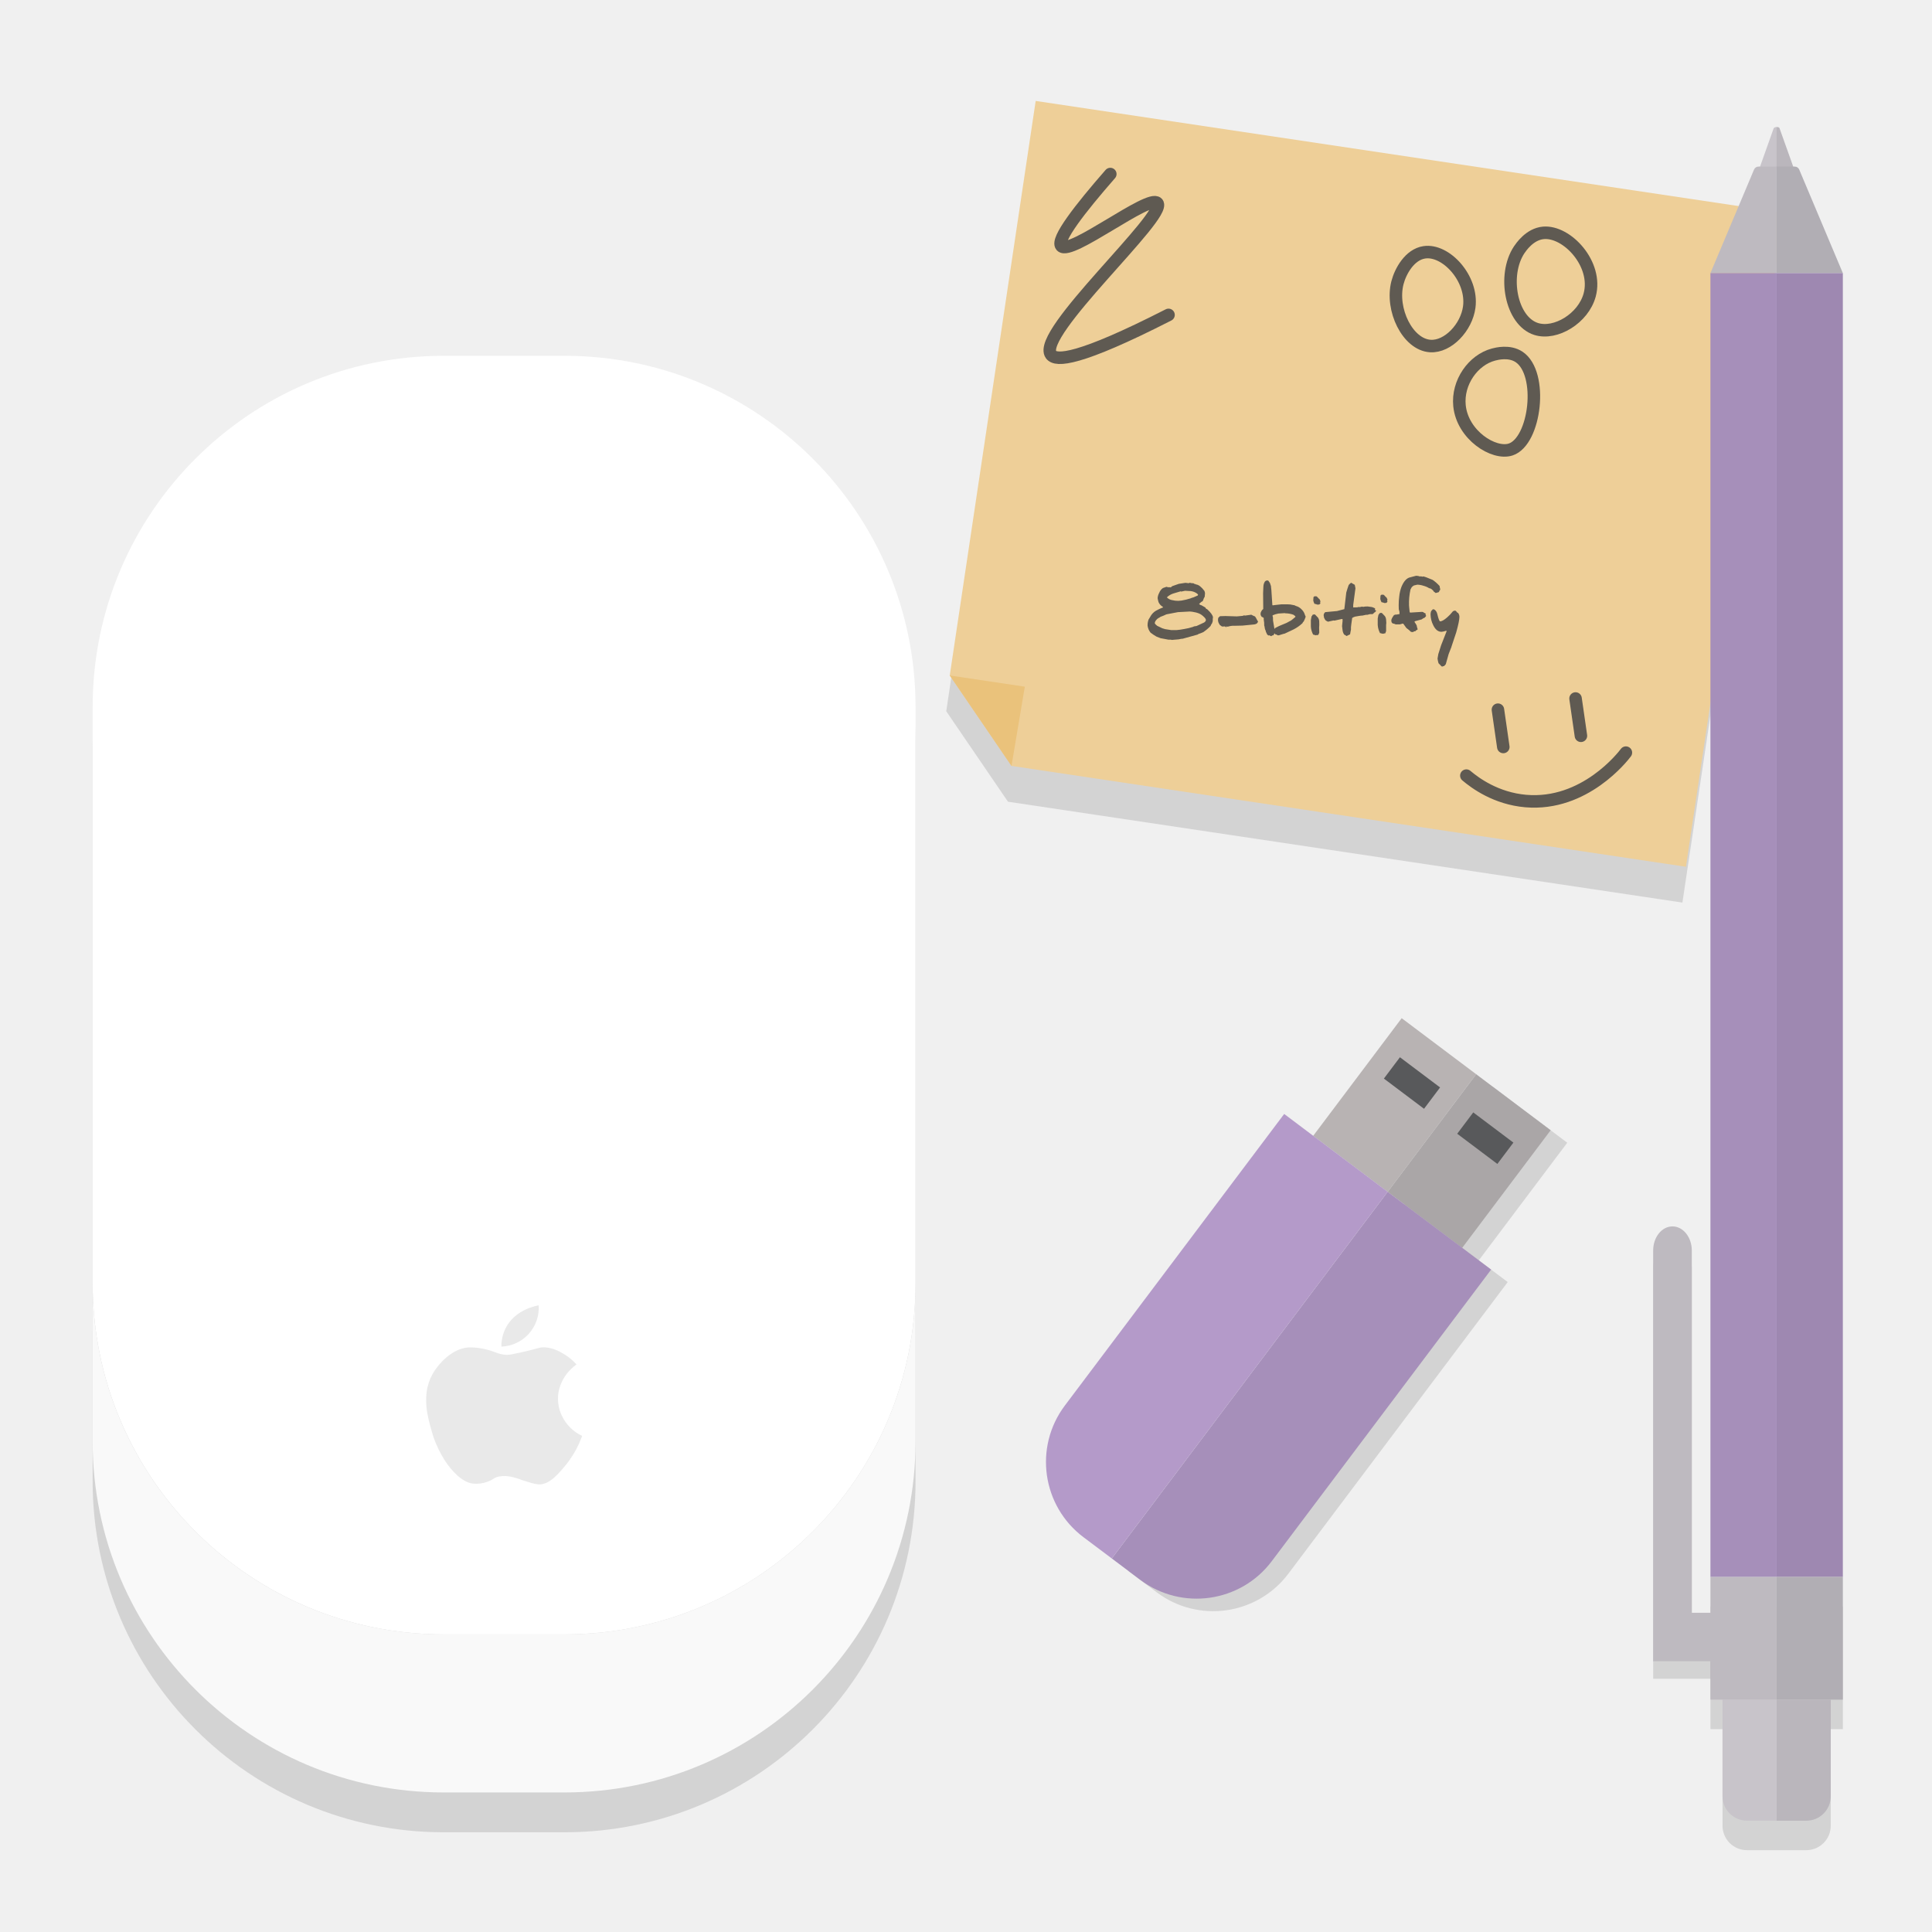
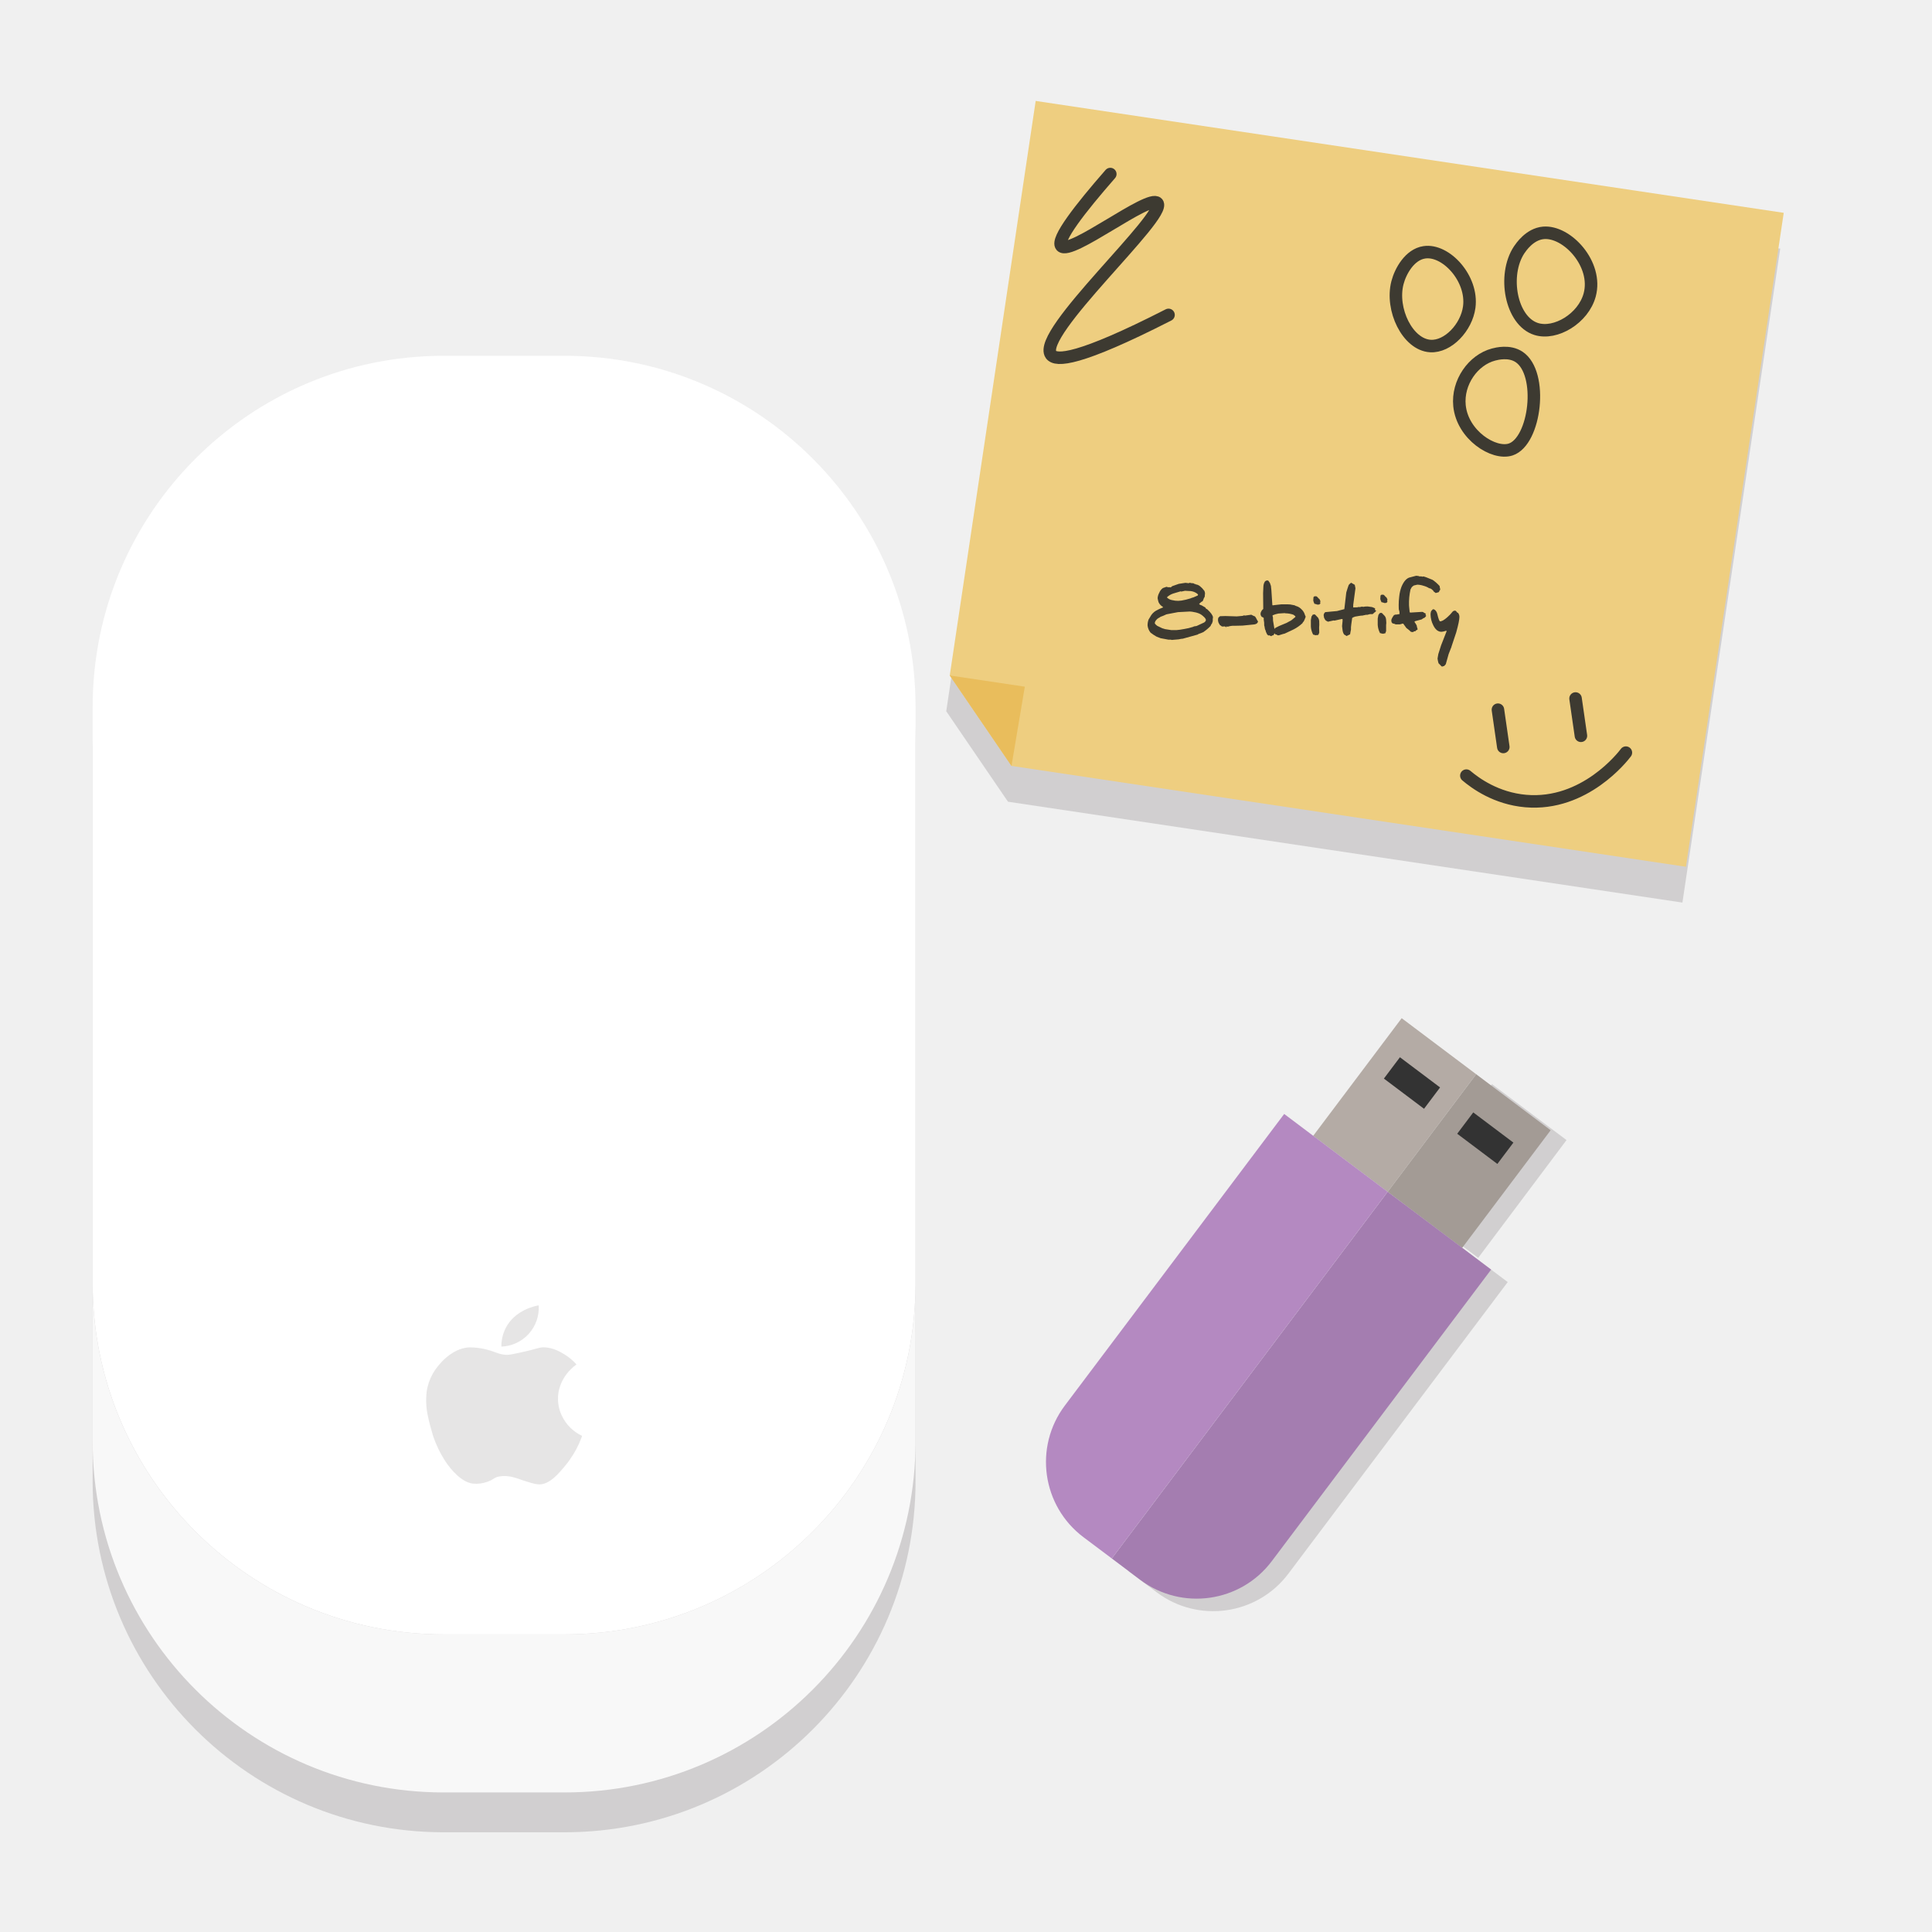
<svg xmlns="http://www.w3.org/2000/svg" viewBox="0 0 1200 1200">
  <defs>
-     <style>.a688b405-cab0-4fb5-a790-226b5096e40c,.abd6df87-e63f-4fe2-a602-200622198b58,.e1a8b1fe-ba8d-4560-b485-a58c0db446c1{fill:#302d2e;}.a688b405-cab0-4fb5-a790-226b5096e40c,.f3bbb630-b4e0-4b79-8a18-6c00d27d5efc{opacity:0.15;}.eb57f63c-92c2-4b8d-a81a-eb21b59398c6{fill:#eecf98;}.b9dbf026-abdb-4f4c-adf7-e21505cdf032{fill:#eac27b;}.f037b650-b31e-4c0e-8141-694a0c97b4e9{fill:none;stroke:#5f5a52;stroke-linecap:round;stroke-miterlimit:10;stroke-width:7.77px;}.ae142d8a-81dc-41d7-a7bd-f583e295832e{fill:#5f5a52;}.abd6df87-e63f-4fe2-a602-200622198b58,.bdc269b5-2863-40a3-8a52-061689bc4650{opacity:0.04;}.fc490551-5536-49b1-82ac-4e734e0c54c7{fill:#fff;}.b20b8e55-9b99-4d23-9f5d-9e339b825982,.bdc269b5-2863-40a3-8a52-061689bc4650{fill:#606161;}.ed9d0653-51d1-44b9-a1fb-c817148b317d{opacity:0.14;}.e45c3737-b068-44bb-88f9-383a5593fb0a{fill:#b8b3b3;}.ea533f76-8999-45be-89cf-150b26e52a99{fill:#aaa6a7;}.e3ae41c6-bdf0-4b5d-aa11-3b4f9885d27b{fill:#a68fba;}.e3cf286a-59a2-4258-9700-3b7331f1cef1{fill:#b49ac9;}.abd420bc-a1fb-4a18-9a46-34ab07823282{fill:#58595b;}.b12b7534-e86d-4aa3-bd35-3d1400d3daa8{fill:#c8c4ca;}.b2d01c8c-1367-40c7-ac6e-bf8f0575b94f{fill:#bab6bc;}.e786ae40-1449-4175-9b07-71b965f58c20{fill:#bebac0;}.be4d2dcd-95a7-41ba-9e23-6b508996345c{fill:#b1aeb4;}.a301163b-c933-41b2-9f75-1cf0e5dcc4d1{fill:#9e88b1;}</style>
+     <style>.cls-1,.cls-7,.cls-8{fill:#1f1719;}.cls-1,.cls-6{opacity:0.15;}.cls-2{fill:#eece80;}.cls-3{fill:#e9bd5c;}.cls-4{fill:none;stroke:#3d3a31;stroke-linecap:round;stroke-miterlimit:10;stroke-width:7.77px;}.cls-5{fill:#3d3a31;}.cls-10,.cls-8{opacity:0.04;}.cls-9{fill:#fff;}.cls-10,.cls-12{fill:#4c4444;}.cls-11{opacity:0.14;}.cls-13{fill:#b4aba5;}.cls-14{fill:#a39b95;}.cls-15{fill:#a47db0;}.cls-16{fill:#b489c1;}.cls-17{fill:#333;}</style>
  </defs>
-   <g id="a0231df7-3da4-4527-bdd5-74e6c3644a9e" data-name="8-bitify-icon">
-     <g id="a6a9095b-7c11-4745-acbe-28c1df96f8f0" data-name="post-it">
-       <polygon class="a688b405-cab0-4fb5-a790-226b5096e40c" points="1044.98 560.61 626.08 497.96 587.73 441.77 641.1 84.93 1105.73 154.42 1044.98 560.61" />
-       <polygon class="eb57f63c-92c2-4b8d-a81a-eb21b59398c6" points="1047.16 538.37 628.26 475.72 589.91 419.54 643.28 62.69 1107.91 132.19 1047.16 538.37" />
-       <polygon class="b9dbf026-abdb-4f4c-adf7-e21505cdf032" points="636.53 426.51 589.91 419.54 628.26 475.72 636.53 426.51" />
-       <path class="f037b650-b31e-4c0e-8141-694a0c97b4e9" d="M689.63,108.1c-18.87,21.59-33.81,40.88-30.4,44.7,5.49,6.16,54.63-32.35,59.62-26.65,6.62,7.58-75.56,81-66.06,94.09,3.11,4.28,17.24,3.81,73-24.65" />
-       <line class="f037b650-b31e-4c0e-8141-694a0c97b4e9" x1="933.73" y1="463.96" x2="930.39" y2="440.8" />
-       <line class="f037b650-b31e-4c0e-8141-694a0c97b4e9" x1="981.94" y1="457.01" x2="978.6" y2="433.85" />
-       <path class="f037b650-b31e-4c0e-8141-694a0c97b4e9" d="M910.78,481.75c5.52,4.67,18.43,14.19,36.9,15.79,36.61,3.16,60.46-27.75,62.19-30.07" />
-       <path class="ae142d8a-81dc-41d7-a7bd-f583e295832e" d="M753.41,383.41l-.15,1.1,0,1.3s-.06.2-.19.56-.19.57-.2.63a2,2,0,0,1-.58.88,9.42,9.42,0,0,1-.38.93,26.92,26.92,0,0,1-4.58,3.84,29.46,29.46,0,0,1-3,1.17,1.87,1.87,0,0,0-.45.33l-9.31,2.58a1.07,1.07,0,0,0-.29,0,5.09,5.09,0,0,0-.9.12c-.75.17-1.18.25-1.3.26l-4.39.37a.45.45,0,0,1-.2-.09.54.54,0,0,0-.17-.09l-1.63,0-4.85-.91c-.61-.21-1.46-.55-2.55-1a18.79,18.79,0,0,1-1.79-1.09c-.22-.14-.85-.6-1.89-1.37a8.55,8.55,0,0,1-1.83-4.38,10.6,10.6,0,0,1,.58-3.66c.22-.4.57-1,1.05-1.75a9.43,9.43,0,0,1,3.68-3.88,35.24,35.24,0,0,1,4.31-2l-.13-.32a6.49,6.49,0,0,1-2.69-2.94c-.1-.31-.21-.76-.35-1.36s-.2-1-.21-1.08a7.79,7.79,0,0,1,1-3.36,6.47,6.47,0,0,1,2.28-2.95c1.45-.49,2.17-.75,2.17-.76a1.57,1.57,0,0,1,.85.25l.8,0,.69,0,.35.12c.23-.18.54-.44.92-.78l4.09-1.44,4.14-.64,2,.24a6.3,6.3,0,0,0,.7-.3,3.82,3.82,0,0,0,1.6.29q1.1,0,1.41.6c.11,0,.16-.06.15-.18a3.79,3.79,0,0,1,.72.37q2.32.19,5.19,4a5,5,0,0,1,.38,1.5l-.09.9a10.32,10.32,0,0,0-.11,1.27,7.64,7.64,0,0,1-.48.76,13.78,13.78,0,0,1-.81,2,2.61,2.61,0,0,0-1.21.76c-.19.17-.51.48-1,.92a3.34,3.34,0,0,0,.74.58,1.62,1.62,0,0,0,.71.21c1,.53,1.81,1,2.47,1.42a6.31,6.31,0,0,1,.34.66c.16.1.43.25.82.44Q753.19,381.53,753.41,383.41ZM749,385.09c0-.64-.63-1.47-1.84-2.49a8.47,8.47,0,0,0-3.34-1.89,11.33,11.33,0,0,0-2-.49,15.42,15.42,0,0,0-2.76-.4h0l-7.41.39L725,381.48c-.1,0-.3.06-.59.13a30.72,30.72,0,0,1-3.6,1.5,3.78,3.78,0,0,0-.68.49,5,5,0,0,0-1.94,1.47,3.46,3.46,0,0,0-.95,2,2.9,2.9,0,0,0,.65.9,7.9,7.9,0,0,1,.88.75c.71.32,1.76.83,3.14,1.51a10.65,10.65,0,0,1,1.66.52l3.85.6h3.45a34.6,34.6,0,0,0,4.14-.58l3.26-.63a24.23,24.23,0,0,1,2.4-.67,2.27,2.27,0,0,0,.91-.4c.41-.08,1-.16,1.63-.25l4.7-2.18C748.63,386.14,749,385.63,749,385.09Zm-4.84-15.81a5.27,5.27,0,0,0-1.44-1.12,8.25,8.25,0,0,0-4.36-1.08l-2.28-.14-2.46.52-.18-.21c-.84.24-2.34.68-4.51,1.33a10.16,10.16,0,0,0-4.18,2.46,6,6,0,0,0,3.36,1.72,14.76,14.76,0,0,0,3.67.43l1-.08,1-.08a38.86,38.86,0,0,0,5.65-1.36,7.12,7.12,0,0,1,1.75-.6l2.77-1.2.05-.19A.87.87,0,0,0,744.14,369.28Z" />
-       <path class="ae142d8a-81dc-41d7-a7bd-f583e295832e" d="M781.34,386.33a8.44,8.44,0,0,0-.65.9,4.26,4.26,0,0,1-2.09.66l-6.87.68-5.09.12a10.88,10.88,0,0,0-4.11.58,1,1,0,0,1-.29-.1,1,1,0,0,0-.27-.1h-.15a.15.15,0,0,0-.07.14.29.29,0,0,0,.13.15,1.09,1.09,0,0,1-.55.15l-.33-.42-2,.05-1.45-1.06a2.25,2.25,0,0,0-.56-1,5.51,5.51,0,0,1-.48-1.87,4.66,4.66,0,0,1,.25-1.56,13.19,13.19,0,0,0,1-.92l3.33-.1,7.12.22,3.59-.32a6.74,6.74,0,0,0,1-.35l.41.18,4-.55a14.88,14.88,0,0,0,2.32,1.09,10.45,10.45,0,0,1,1.2,2.08c.15.24.35.56.62,1Zm-17.26,2.82a.24.24,0,0,1-.21.14s0,0,0,0Z" />
-       <path class="ae142d8a-81dc-41d7-a7bd-f583e295832e" d="M811,383a17.3,17.3,0,0,1-1.25,3,1.83,1.83,0,0,0-.76,1.07,24,24,0,0,1-5.51,3.87c-.37.2-2.22,1.07-5.53,2.6a16.09,16.09,0,0,0-2.13.59c-1,.32-1.46.47-1.48.47a2.32,2.32,0,0,1-.4,0l-.43,0a1.6,1.6,0,0,0-1.14-.57h-.25a3,3,0,0,0-.5-.7c-.17.34-.38.74-.62,1.2a1.5,1.5,0,0,1-.67.15h-.19l-.39.41h-.31a7.15,7.15,0,0,1-1.1-.49,5.53,5.53,0,0,1-.59.12c-.68-.54-1-1-1-1.37a3.42,3.42,0,0,1-.64-1.69,3.38,3.38,0,0,1-.45-1.12c0-.2-.09-.58-.2-1.13a2.45,2.45,0,0,0-.23-.87v.09l-.05-2a10.2,10.2,0,0,1-.21-1.33.63.63,0,0,1,0-.16,2.19,2.19,0,0,1-.07-.53,2.42,2.42,0,0,1,.08-.71,2.84,2.84,0,0,0-1.29-.78,2.9,2.9,0,0,1-.75-1.88,3.3,3.3,0,0,1,.54-1.66,3.5,3.5,0,0,1,1.15-1.33l-.1-9.79c0-.65.08-2,.18-4.08a6.39,6.39,0,0,1,.86-3.07l.45-.45a3.63,3.63,0,0,1,1-.37,2.62,2.62,0,0,1,.42.09l.35.09a12.5,12.5,0,0,0,1,1.47c.19.48.41,1.11.64,1.88a1.34,1.34,0,0,0,0,.21,5.73,5.73,0,0,0,.08.82c0,.37.1.85.16,1.44l.61,9.31a.36.36,0,0,0,.21.19,10.6,10.6,0,0,1,1.38-.19l4-.44h3.89c.14,0,.67,0,1.58.08,1.07.18,2,.35,2.75.52.17.08.43.21.79.41a7.09,7.09,0,0,1,3.35,1.93,7.67,7.67,0,0,1,2,2.81,12.34,12.34,0,0,0,.79,2S811,383.08,811,383Zm-6.4.15v-.3a5.14,5.14,0,0,0-1.33-1.06,15,15,0,0,0-4.83-.85,3.21,3.21,0,0,0-.52-.12h0l-3.89.26a17.26,17.26,0,0,0-3.59,1.09v.63a1.84,1.84,0,0,0,.11.28,2.44,2.44,0,0,1,.1.29l.05,2.09.87,5.11a.29.29,0,0,1,.21-.08,1.19,1.19,0,0,1,.2-.39,36.43,36.43,0,0,1,5-2.32,20.84,20.84,0,0,0,4.17-2Q801.81,385.65,804.6,383.19Z" />
-       <path class="ae142d8a-81dc-41d7-a7bd-f583e295832e" d="M819.43,388v-.06a.9.9,0,0,0,0,.29c0,.29,0,.62-.07,1s0,1,0,1.72l.05,2-.56,1.43-.43-.08-.39.3a3.31,3.31,0,0,1-.39-.19,1.66,1.66,0,0,0-.4.2,9.23,9.23,0,0,0-1.62-.44,12.69,12.69,0,0,1-1.3-3.86,6.33,6.33,0,0,1-.12-1.22c0-.17,0-.34,0-.54l0-3.43.42-2.29a2.13,2.13,0,0,0,.67-1l1-.25a1.28,1.28,0,0,1,.64.25c.39.44,1,1.06,1.77,1.87a4.19,4.19,0,0,1,.68,2Zm.77-14.47a2.08,2.08,0,0,1-.3.41,2.37,2.37,0,0,1,.22.89,2.6,2.6,0,0,1-1,.74c-.05-.07-.18-.09-.39-.09s-.35,0-.4.11a5.49,5.49,0,0,0-1.89-.55,8.27,8.27,0,0,1-.75-2v0l.14-2.15a2.6,2.6,0,0,0,.62-.53l1.2,0a4.58,4.58,0,0,1,1.34,1.35,1.16,1.16,0,0,1,.74.77A8.9,8.9,0,0,0,820.2,373.53Z" />
-       <path class="ae142d8a-81dc-41d7-a7bd-f583e295832e" d="M855.08,379.54l-.65,0a1.08,1.08,0,0,0-.14.46.5.5,0,0,0,0,.12,1.2,1.2,0,0,1-.58.26c-.65.7-1.05,1.06-1.19,1.06l-1.64,0-1.72.46a2.43,2.43,0,0,0-.57-.06l-2.44.52-.26,0a1.19,1.19,0,0,0-.34,0,14.65,14.65,0,0,0-1.51.22c-.51.08-1.28.21-2.31.4a6.3,6.3,0,0,0-1.86.83c-.51,3.55-.77,5.48-.76,5.79l0,1.49c0,.08-.09.53-.28,1.35a11.79,11.79,0,0,0-.27,1.54c-.48.22-1.2.57-2.16,1.07,0,0-.26-.18-.72-.47a2.8,2.8,0,0,0-.79-.42,6.12,6.12,0,0,1-1-2.71c0-.27-.14-1.12-.31-2.54l.31-3.1,0-1.17-.14-.16h-.42l-4.48,1h-.08a.63.63,0,0,1-.38-.12l-3.57.79a12.22,12.22,0,0,0-1.14-.6,1.83,1.83,0,0,1-.77-.89c-.13-.24-.3-.54-.5-.92a16.29,16.29,0,0,0-.27-1.64h0a2.29,2.29,0,0,1,.43-1.27c.27-.43.54-.65.81-.65h.05l7-.65,4.56-1.18q.38-3.45,1.21-10.34.81-2.79,1.5-4.67a7,7,0,0,1,1.51-1.4,24,24,0,0,1,2.26,1.31c.28,1.44.42,2.16.43,2.16l-1.4,10.38,0,1.49,2.7-.06h0s.14-.05.26-.16l.56,0,.33,0,.36,0,.63-.15.64-.14a1.38,1.38,0,0,1,.6.17,13.27,13.27,0,0,1,2.87-.26s.92.14,2.77.38a16.5,16.5,0,0,0,1.88.8v.11a.61.61,0,0,1-.13.41,1.85,1.85,0,0,0,.56.94h.1A.45.45,0,0,1,855.08,379.54Z" />
-       <path class="ae142d8a-81dc-41d7-a7bd-f583e295832e" d="M861.07,387V387s0,.1-.05.29-.06.62-.08,1,0,1,0,1.72l0,2-.56,1.43-.42-.09-.4.3-.38-.18a1.36,1.36,0,0,0-.4.2,8.86,8.86,0,0,0-1.62-.44,12.51,12.51,0,0,1-1.3-3.86,7.36,7.36,0,0,1-.13-1.23c0-.16,0-.34,0-.53l0-3.43.43-2.29a2.29,2.29,0,0,0,.67-1l1-.25a1.31,1.31,0,0,1,.64.25c.4.44,1,1.07,1.77,1.88a4,4,0,0,1,.68,1.95Zm.77-14.47a2.21,2.21,0,0,1-.3.41,2.44,2.44,0,0,1,.21.9,2.63,2.63,0,0,1-1,.73c-.05-.06-.18-.09-.38-.09s-.35,0-.4.11a5.87,5.87,0,0,0-1.89-.55,8.69,8.69,0,0,1-.76-2v0l.14-2.15a2.47,2.47,0,0,0,.62-.53l1.21,0a4.57,4.57,0,0,1,1.33,1.35,1.14,1.14,0,0,1,.75.76A6.58,6.58,0,0,0,861.84,372.54Z" />
-       <path class="ae142d8a-81dc-41d7-a7bd-f583e295832e" d="M894.51,366.35c-.07.11-.21.3-.42.56a1,1,0,0,0-.24.54.63.63,0,0,0,0,.16c-.08.14-.39.27-.93.4a6.26,6.26,0,0,0-1,.27h-.3c-.6-.57-1-.86-1.15-.85h0c-.06-.38-.43-.83-1.11-1.34a3,3,0,0,0-1.68-.74,12.45,12.45,0,0,0-3.51-1.51,13.19,13.19,0,0,0-3.83-.69h0s-.71.19-2.15.5a5.21,5.21,0,0,0-1.39,1.14,15.56,15.56,0,0,0-.73,1.4,39,39,0,0,0-.9,9.77,8.16,8.16,0,0,0,.06.83l.35,3.47a.73.73,0,0,0,.52.22h0l7.17-.44a4.87,4.87,0,0,1,.83.18l.39.45h.06c.31,0,.69.24,1.15.74a1.4,1.4,0,0,1-.28.32V382a.59.59,0,0,0,.38.19.69.69,0,0,0-.14.4.56.56,0,0,0,.06.23,2.14,2.14,0,0,0-.76.79,6.1,6.1,0,0,0-1.93,1.11q-1.35.4-4,1.08a1.94,1.94,0,0,0-.53.39,20.5,20.5,0,0,1,1.4,2.23,13.65,13.65,0,0,0,.59,2.28s0,0,0,0v.3l-1.3.8v.34l-1.08,0a.58.58,0,0,0-.19.5,4.69,4.69,0,0,0-1-.16l-.4.1a24.41,24.41,0,0,0-3-2.53c-.46-.61-1.1-1.5-1.94-2.68h-.55s-.31.08-.76.23l-.78.21-1.75,0a2.5,2.5,0,0,1-1.77-.41c-1.18,0-1.78-.7-1.81-2,0-.72.54-1.84,1.68-3.38l.8-.24a1.67,1.67,0,0,1,.54-.11.65.65,0,0,1,.38.08,2.6,2.6,0,0,1,1.09-.25h.44l.15-.14,0-1.28s-.07-.31-.21-.83-.21-.81-.22-.83l-.06-2.55a40.48,40.48,0,0,1,.35-5.47,23.84,23.84,0,0,1,1.38-5.93c1.48-3.54,3.31-5.5,5.47-5.9.32-.12,1.52-.44,3.62-.95h.21a7,7,0,0,1,2.27.46l.25-.08.25-.05h0a6.36,6.36,0,0,0,1,.26.6.6,0,0,1,.36-.18c.59,0,2.56.7,5.92,2.14a24.9,24.9,0,0,1,4.36,3.84.76.76,0,0,0,0,.21,3.43,3.43,0,0,0,.11.71,5.76,5.76,0,0,1,.23.93Z" />
-       <path class="ae142d8a-81dc-41d7-a7bd-f583e295832e" d="M906.47,383.17c0,1.57-.62,4.8-2,9.67q-.3,1.08-3,9a.29.29,0,0,0,.26.11h-.27l-1.68,4.29L898,412.56a9.86,9.86,0,0,0-1,1.1,2.9,2.9,0,0,0-.65.16l-.49.19-.49-.12-1.88-1.95a17.36,17.36,0,0,1-.61-2.9l.49-2.81,1.73-5.44,3.4-8.67-.16-.4a11.35,11.35,0,0,1-2.94.7q-3.14.07-5.15-4a15.54,15.54,0,0,1-1.71-6.78,6,6,0,0,1,.37-2.07,14.55,14.55,0,0,1,1.06-1.14h.27c.63,0,1.25.46,1.88,1.41a5.33,5.33,0,0,1,.63,1.6q1.06,4.51,1.75,4.5c1,0,2.47-.83,4.29-2.42a25.26,25.26,0,0,0,3.65-3.84,1.64,1.64,0,0,0,.76-.4,3.82,3.82,0,0,0,1,.09c.2.22.54.61,1,1.16a2.16,2.16,0,0,1,.4.12A3.94,3.94,0,0,1,906.47,383.17Z" />
-       <path class="f037b650-b31e-4c0e-8141-694a0c97b4e9" d="M958.67,144.63c-8.63.75-14,9-15.11,10.58-10.34,15.66-5.11,44.17,10.58,49.13,12,3.8,29.31-6.53,33.25-21.16C992.54,164.05,973.34,143.36,958.67,144.63Z" />
-       <path class="f037b650-b31e-4c0e-8141-694a0c97b4e9" d="M884.61,156.73c-9,1.38-14.75,11.63-16.63,18.89-4.29,16.57,6.3,38.42,20.41,39.3,11,.69,22.5-11.57,24.18-24.19C914.93,173,898.05,154.64,884.61,156.73Z" />
-       <path class="f037b650-b31e-4c0e-8141-694a0c97b4e9" d="M943.56,221.72c-6.09-4.08-14-2-15.87-1.51C915,223.53,905.07,237.54,906.52,252c1.85,18.25,21.3,30.59,31.75,27.2C953.7,274.16,958.75,231.89,943.56,221.72Z" />
+   <g id="_8-bitify-icon" data-name="8-bitify-icon">
+     <g id="post-it">
+       <polygon class="cls-1" points="1044.98 560.61 626.08 497.96 587.73 441.77 641.1 84.93 1105.73 154.42 1044.98 560.61" />
+       <polygon class="cls-2" points="1047.16 538.37 628.26 475.72 589.91 419.54 643.28 62.69 1107.91 132.19 1047.16 538.37" />
+       <polygon class="cls-3" points="636.53 426.51 589.91 419.54 628.26 475.72 636.53 426.51" />
+       <path class="cls-4" d="M689.63,108.1c-18.87,21.59-33.81,40.88-30.4,44.7,5.49,6.16,54.63-32.35,59.62-26.65,6.62,7.58-75.56,81-66.06,94.09,3.11,4.28,17.24,3.81,73-24.65" />
+       <line class="cls-4" x1="933.73" y1="463.96" x2="930.39" y2="440.8" />
+       <line class="cls-4" x1="981.94" y1="457.01" x2="978.6" y2="433.85" />
+       <path class="cls-4" d="M910.78,481.75c5.52,4.67,18.43,14.19,36.9,15.79,36.61,3.16,60.46-27.75,62.19-30.07" />
+       <path class="cls-5" d="M753.41,383.41l-.15,1.1,0,1.3s-.06.2-.19.56-.19.57-.2.63a2,2,0,0,1-.58.88,9.42,9.42,0,0,1-.38.93,26.92,26.92,0,0,1-4.58,3.84,29.46,29.46,0,0,1-3,1.17,1.87,1.87,0,0,0-.45.33l-9.31,2.58a1.07,1.07,0,0,0-.29,0,5.09,5.09,0,0,0-.9.12c-.75.17-1.18.25-1.3.26l-4.39.37a.45.45,0,0,1-.2-.09.54.54,0,0,0-.17-.09l-1.63,0-4.85-.91c-.61-.21-1.46-.55-2.55-1a18.79,18.79,0,0,1-1.79-1.09c-.22-.14-.85-.6-1.89-1.37a8.55,8.55,0,0,1-1.83-4.38,10.6,10.6,0,0,1,.58-3.66c.22-.4.57-1,1.05-1.75a9.43,9.43,0,0,1,3.68-3.88,35.24,35.24,0,0,1,4.31-2l-.13-.32a6.49,6.49,0,0,1-2.69-2.94c-.1-.31-.21-.76-.35-1.36s-.2-1-.21-1.08a7.79,7.79,0,0,1,1-3.36,6.47,6.47,0,0,1,2.28-2.95c1.45-.49,2.17-.75,2.17-.76a1.57,1.57,0,0,1,.85.25l.8,0,.69,0,.35.12c.23-.18.54-.44.92-.78l4.09-1.44,4.14-.64,2,.24a6.3,6.3,0,0,0,.7-.3,3.82,3.82,0,0,0,1.6.29q1.1,0,1.41.6c.11,0,.16-.06.15-.18a3.79,3.79,0,0,1,.72.37q2.32.19,5.19,4a5,5,0,0,1,.38,1.5l-.09.9a10.32,10.32,0,0,0-.11,1.27,7.64,7.64,0,0,1-.48.76,13.78,13.78,0,0,1-.81,2,2.61,2.61,0,0,0-1.21.76c-.19.17-.51.48-1,.92a3.34,3.34,0,0,0,.74.58,1.62,1.62,0,0,0,.71.21c1,.53,1.81,1,2.47,1.42a6.31,6.31,0,0,1,.34.66c.16.1.43.25.82.44Q753.19,381.53,753.41,383.41ZM749,385.09c0-.64-.63-1.47-1.84-2.49a8.47,8.47,0,0,0-3.34-1.89,11.33,11.33,0,0,0-2-.49,15.42,15.42,0,0,0-2.76-.4h0l-7.41.39L725,381.48c-.1,0-.3.06-.59.13a30.72,30.72,0,0,1-3.6,1.5,3.78,3.78,0,0,0-.68.49,5,5,0,0,0-1.94,1.47,3.46,3.46,0,0,0-.95,2,2.9,2.9,0,0,0,.65.9,7.9,7.9,0,0,1,.88.75c.71.32,1.76.83,3.14,1.51a10.65,10.65,0,0,1,1.66.52l3.85.6h3.45a34.6,34.6,0,0,0,4.14-.58l3.26-.63a24.23,24.23,0,0,1,2.4-.67,2.27,2.27,0,0,0,.91-.4c.41-.08,1-.16,1.63-.25l4.7-2.18C748.63,386.14,749,385.63,749,385.09Zm-4.84-15.81a5.27,5.27,0,0,0-1.44-1.12,8.25,8.25,0,0,0-4.36-1.08l-2.28-.14-2.46.52-.18-.21c-.84.24-2.34.68-4.51,1.33a10.16,10.16,0,0,0-4.18,2.46,6,6,0,0,0,3.36,1.72,14.76,14.76,0,0,0,3.67.43l1-.08,1-.08a38.86,38.86,0,0,0,5.65-1.36,7.12,7.12,0,0,1,1.75-.6l2.77-1.2.05-.19A.87.87,0,0,0,744.14,369.28Z" />
+       <path class="cls-5" d="M781.34,386.33a8.44,8.44,0,0,0-.65.9,4.26,4.26,0,0,1-2.09.66l-6.87.68-5.09.12a10.88,10.88,0,0,0-4.11.58,1,1,0,0,1-.29-.1,1,1,0,0,0-.27-.1h-.15a.15.15,0,0,0-.07.14.29.29,0,0,0,.13.15,1.09,1.09,0,0,1-.55.15l-.33-.42-2,.05-1.45-1.06a2.25,2.25,0,0,0-.56-1,5.51,5.51,0,0,1-.48-1.87,4.66,4.66,0,0,1,.25-1.56,13.19,13.19,0,0,0,1-.92l3.33-.1,7.12.22,3.59-.32a6.74,6.74,0,0,0,1-.35l.41.18,4-.55a14.88,14.88,0,0,0,2.32,1.09,10.45,10.45,0,0,1,1.2,2.08c.15.24.35.56.62,1Zm-17.26,2.82a.24.24,0,0,1-.21.14s0,0,0,0Z" />
+       <path class="cls-5" d="M811,383a17.3,17.3,0,0,1-1.25,3,1.83,1.83,0,0,0-.76,1.07,24,24,0,0,1-5.51,3.87c-.37.2-2.22,1.07-5.53,2.6a16.09,16.09,0,0,0-2.13.59c-1,.32-1.46.47-1.48.47a2.32,2.32,0,0,1-.4,0l-.43,0a1.6,1.6,0,0,0-1.14-.57h-.25a3,3,0,0,0-.5-.7c-.17.34-.38.74-.62,1.2a1.5,1.5,0,0,1-.67.15h-.19l-.39.41h-.31a7.15,7.15,0,0,1-1.1-.49,5.53,5.53,0,0,1-.59.12c-.68-.54-1-1-1-1.37a3.42,3.42,0,0,1-.64-1.69,3.38,3.38,0,0,1-.45-1.12c0-.2-.09-.58-.2-1.13a2.45,2.45,0,0,0-.23-.87v.09l-.05-2a10.2,10.2,0,0,1-.21-1.33.63.63,0,0,1,0-.16,2.19,2.19,0,0,1-.07-.53,2.42,2.42,0,0,1,.08-.71,2.84,2.84,0,0,0-1.29-.78,2.9,2.9,0,0,1-.75-1.88,3.3,3.3,0,0,1,.54-1.66,3.5,3.5,0,0,1,1.15-1.33l-.1-9.79c0-.65.08-2,.18-4.08a6.39,6.39,0,0,1,.86-3.07l.45-.45a3.63,3.63,0,0,1,1-.37,2.62,2.62,0,0,1,.42.09l.35.09a12.5,12.5,0,0,0,1,1.47c.19.48.41,1.11.64,1.88a1.34,1.34,0,0,0,0,.21,5.73,5.73,0,0,0,.08.82c0,.37.1.85.16,1.44l.61,9.31a.36.36,0,0,0,.21.19,10.6,10.6,0,0,1,1.38-.19l4-.44h3.89c.14,0,.67,0,1.58.08,1.07.18,2,.35,2.75.52.17.08.43.21.79.41a7.09,7.09,0,0,1,3.35,1.93,7.67,7.67,0,0,1,2,2.81,12.34,12.34,0,0,0,.79,2S811,383.08,811,383Zm-6.4.15v-.3a5.14,5.14,0,0,0-1.33-1.06,15,15,0,0,0-4.83-.85,3.21,3.21,0,0,0-.52-.12h0l-3.89.26a17.26,17.26,0,0,0-3.59,1.09v.63a1.84,1.84,0,0,0,.11.28,2.44,2.44,0,0,1,.1.29l.05,2.09.87,5.11a.29.29,0,0,1,.21-.08,1.19,1.19,0,0,1,.2-.39,36.43,36.43,0,0,1,5-2.32,20.84,20.84,0,0,0,4.17-2Q801.81,385.65,804.6,383.19Z" />
+       <path class="cls-5" d="M819.43,388v-.06a.9.9,0,0,0,0,.29c0,.29,0,.62-.07,1s0,1,0,1.72l.05,2-.56,1.43-.43-.08-.39.3a3.31,3.31,0,0,1-.39-.19,1.66,1.66,0,0,0-.4.2,9.23,9.23,0,0,0-1.62-.44,12.69,12.69,0,0,1-1.3-3.86,6.33,6.33,0,0,1-.12-1.22c0-.17,0-.34,0-.54l0-3.43.42-2.29a2.13,2.13,0,0,0,.67-1l1-.25a1.28,1.28,0,0,1,.64.25c.39.44,1,1.06,1.77,1.87a4.19,4.19,0,0,1,.68,2Zm.77-14.47a2.08,2.08,0,0,1-.3.41,2.37,2.37,0,0,1,.22.89,2.6,2.6,0,0,1-1,.74c-.05-.07-.18-.09-.39-.09s-.35,0-.4.11a5.49,5.49,0,0,0-1.89-.55,8.27,8.27,0,0,1-.75-2v0l.14-2.15a2.6,2.6,0,0,0,.62-.53l1.2,0a4.58,4.58,0,0,1,1.34,1.35,1.16,1.16,0,0,1,.74.77A8.9,8.9,0,0,0,820.2,373.53Z" />
+       <path class="cls-5" d="M855.08,379.54l-.65,0a1.08,1.08,0,0,0-.14.46.5.5,0,0,0,0,.12,1.2,1.2,0,0,1-.58.26c-.65.7-1.05,1.06-1.19,1.06l-1.64,0-1.72.46a2.43,2.43,0,0,0-.57-.06l-2.44.52-.26,0a1.19,1.19,0,0,0-.34,0,14.65,14.65,0,0,0-1.51.22c-.51.08-1.28.21-2.31.4a6.3,6.3,0,0,0-1.86.83c-.51,3.55-.77,5.48-.76,5.79l0,1.49c0,.08-.09.53-.28,1.35a11.79,11.79,0,0,0-.27,1.54c-.48.22-1.2.57-2.16,1.07,0,0-.26-.18-.72-.47a2.8,2.8,0,0,0-.79-.42,6.12,6.12,0,0,1-1-2.71c0-.27-.14-1.12-.31-2.54l.31-3.1,0-1.17-.14-.16h-.42l-4.48,1h-.08a.63.63,0,0,1-.38-.12l-3.57.79a12.22,12.22,0,0,0-1.14-.6,1.83,1.83,0,0,1-.77-.89c-.13-.24-.3-.54-.5-.92a16.29,16.29,0,0,0-.27-1.64h0a2.29,2.29,0,0,1,.43-1.27c.27-.43.54-.65.81-.65h.05l7-.65,4.56-1.18q.38-3.45,1.21-10.34.81-2.79,1.5-4.67a7,7,0,0,1,1.51-1.4,24,24,0,0,1,2.26,1.31c.28,1.44.42,2.16.43,2.16l-1.4,10.38,0,1.49,2.7-.06h0s.14-.05.26-.16l.56,0,.33,0,.36,0,.63-.15.64-.14a1.38,1.38,0,0,1,.6.17,13.27,13.27,0,0,1,2.87-.26s.92.14,2.77.38a16.5,16.5,0,0,0,1.88.8v.11a.61.61,0,0,1-.13.41,1.85,1.85,0,0,0,.56.94h.1A.45.45,0,0,1,855.08,379.54Z" />
+       <path class="cls-5" d="M861.07,387V387s0,.1-.05.29-.06.62-.08,1,0,1,0,1.72l0,2-.56,1.43-.42-.09-.4.3-.38-.18a1.36,1.36,0,0,0-.4.2,8.86,8.86,0,0,0-1.62-.44,12.51,12.51,0,0,1-1.3-3.86,7.36,7.36,0,0,1-.13-1.23c0-.16,0-.34,0-.53l0-3.43.43-2.29a2.29,2.29,0,0,0,.67-1l1-.25a1.31,1.31,0,0,1,.64.25c.4.44,1,1.07,1.77,1.88a4,4,0,0,1,.68,1.95Zm.77-14.47a2.21,2.21,0,0,1-.3.41,2.44,2.44,0,0,1,.21.9,2.63,2.63,0,0,1-1,.73c-.05-.06-.18-.09-.38-.09s-.35,0-.4.11a5.87,5.87,0,0,0-1.89-.55,8.69,8.69,0,0,1-.76-2v0l.14-2.15a2.47,2.47,0,0,0,.62-.53l1.21,0a4.57,4.57,0,0,1,1.33,1.35,1.14,1.14,0,0,1,.75.76A6.58,6.58,0,0,0,861.84,372.54Z" />
+       <path class="cls-5" d="M894.51,366.35c-.07.11-.21.3-.42.56a1,1,0,0,0-.24.54.63.63,0,0,0,0,.16c-.08.14-.39.27-.93.4a6.26,6.26,0,0,0-1,.27h-.3c-.6-.57-1-.86-1.15-.85h0c-.06-.38-.43-.83-1.11-1.34a3,3,0,0,0-1.68-.74,12.45,12.45,0,0,0-3.51-1.51,13.19,13.19,0,0,0-3.83-.69h0s-.71.19-2.15.5a5.21,5.21,0,0,0-1.39,1.14,15.56,15.56,0,0,0-.73,1.4,39,39,0,0,0-.9,9.77,8.16,8.16,0,0,0,.06.83l.35,3.47a.73.73,0,0,0,.52.22h0l7.17-.44a4.87,4.87,0,0,1,.83.18l.39.45h.06c.31,0,.69.24,1.15.74a1.4,1.4,0,0,1-.28.32V382a.59.59,0,0,0,.38.19.69.69,0,0,0-.14.4.56.56,0,0,0,.06.23,2.14,2.14,0,0,0-.76.79,6.1,6.1,0,0,0-1.93,1.11q-1.35.4-4,1.08a1.94,1.94,0,0,0-.53.39,20.5,20.5,0,0,1,1.4,2.23,13.65,13.65,0,0,0,.59,2.28s0,0,0,0v.3l-1.3.8v.34l-1.08,0a.58.58,0,0,0-.19.5,4.69,4.69,0,0,0-1-.16l-.4.1a24.41,24.41,0,0,0-3-2.53c-.46-.61-1.1-1.5-1.94-2.68h-.55s-.31.08-.76.23l-.78.21-1.75,0a2.5,2.5,0,0,1-1.77-.41c-1.18,0-1.78-.7-1.81-2,0-.72.54-1.84,1.68-3.38l.8-.24a1.67,1.67,0,0,1,.54-.11.65.65,0,0,1,.38.08,2.6,2.6,0,0,1,1.09-.25h.44l.15-.14,0-1.28s-.07-.31-.21-.83-.21-.81-.22-.83l-.06-2.55a40.48,40.48,0,0,1,.35-5.47,23.84,23.84,0,0,1,1.38-5.93c1.48-3.54,3.31-5.5,5.47-5.9.32-.12,1.52-.44,3.62-.95h.21a7,7,0,0,1,2.27.46l.25-.08.25-.05h0a6.36,6.36,0,0,0,1,.26.6.6,0,0,1,.36-.18c.59,0,2.56.7,5.92,2.14a24.9,24.9,0,0,1,4.36,3.84.76.76,0,0,0,0,.21,3.43,3.43,0,0,0,.11.71,5.76,5.76,0,0,1,.23.93Z" />
+       <path class="cls-5" d="M906.47,383.17c0,1.57-.62,4.8-2,9.67q-.3,1.08-3,9a.29.29,0,0,0,.26.11h-.27l-1.68,4.29L898,412.56a9.86,9.86,0,0,0-1,1.1,2.9,2.9,0,0,0-.65.16l-.49.19-.49-.12-1.88-1.95a17.36,17.36,0,0,1-.61-2.9l.49-2.81,1.73-5.44,3.4-8.67-.16-.4a11.35,11.35,0,0,1-2.94.7q-3.14.07-5.15-4a15.54,15.54,0,0,1-1.71-6.78,6,6,0,0,1,.37-2.07,14.55,14.55,0,0,1,1.06-1.14h.27c.63,0,1.25.46,1.88,1.41a5.33,5.33,0,0,1,.63,1.6q1.06,4.51,1.75,4.5c1,0,2.47-.83,4.29-2.42a25.26,25.26,0,0,0,3.65-3.84,1.64,1.64,0,0,0,.76-.4,3.82,3.82,0,0,0,1,.09c.2.22.54.61,1,1.16a2.16,2.16,0,0,1,.4.12A3.94,3.94,0,0,1,906.47,383.17Z" />
+       <path class="cls-4" d="M958.67,144.63c-8.63.75-14,9-15.11,10.58-10.34,15.66-5.11,44.17,10.58,49.13,12,3.8,29.31-6.53,33.25-21.16C992.54,164.05,973.34,143.36,958.67,144.63Z" />
+       <path class="cls-4" d="M884.61,156.73c-9,1.38-14.75,11.63-16.63,18.89-4.29,16.57,6.3,38.42,20.41,39.3,11,.69,22.5-11.57,24.18-24.19C914.93,173,898.05,154.64,884.61,156.73Z" />
+       <path class="cls-4" d="M943.56,221.72c-6.09-4.08-14-2-15.87-1.51C915,223.53,905.07,237.54,906.52,252c1.85,18.25,21.3,30.59,31.75,27.2C953.7,274.16,958.75,231.89,943.56,221.72Z" />
    </g>
-     <g id="b335b1dd-03a6-4dd4-99a1-2e5fb1ceb8b7" data-name="mouse">
-       <g class="f3bbb630-b4e0-4b79-8a18-6c00d27d5efc">
-         <path class="e1a8b1fe-ba8d-4560-b485-a58c0db446c1" d="M350.6,1039.9h-75c-120.43,0-218.06-97.63-218.06-218.06V920c0,120.43,97.63,218.06,218.06,218.06h75c120.43,0,218.06-97.63,218.06-218.06V821.84C568.66,942.27,471,1039.9,350.6,1039.9Z" />
-         <rect class="e1a8b1fe-ba8d-4560-b485-a58c0db446c1" x="57.55" y="245.74" width="511.11" height="794.17" rx="218.06" />
-         <path class="abd6df87-e63f-4fe2-a602-200622198b58" d="M350.6,1039.9h-75c-120.43,0-218.06-97.63-218.06-218.06V920c0,120.43,97.63,218.06,218.06,218.06h75c120.43,0,218.06-97.63,218.06-218.06V821.84C568.66,942.27,471,1039.9,350.6,1039.9Z" />
+     <g id="mouse">
+       <g class="cls-6">
+         <path class="cls-7" d="M350.6,1039.9h-75c-120.43,0-218.06-97.63-218.06-218.06V920c0,120.43,97.63,218.06,218.06,218.06h75c120.43,0,218.06-97.63,218.06-218.06V821.84C568.66,942.27,471,1039.9,350.6,1039.9Z" />
+         <rect class="cls-7" x="57.55" y="245.74" width="511.11" height="794.17" rx="218.06" />
+         <path class="cls-8" d="M350.6,1039.9h-75c-120.43,0-218.06-97.63-218.06-218.06V920c0,120.43,97.63,218.06,218.06,218.06h75c120.43,0,218.06-97.63,218.06-218.06V821.84C568.66,942.27,471,1039.9,350.6,1039.9Z" />
      </g>
-       <path class="fc490551-5536-49b1-82ac-4e734e0c54c7" d="M350.6,1015.15h-75c-120.43,0-218.06-97.63-218.06-218.06v98.17c0,120.43,97.63,218.06,218.06,218.06h75c120.43,0,218.06-97.63,218.06-218.06V797.09C568.66,917.52,471,1015.15,350.6,1015.15Z" />
-       <rect class="fc490551-5536-49b1-82ac-4e734e0c54c7" x="57.55" y="220.99" width="511.11" height="794.17" rx="218.06" />
-       <path class="bdc269b5-2863-40a3-8a52-061689bc4650" d="M350.6,1015.15h-75c-120.43,0-218.06-97.63-218.06-218.06v98.17c0,120.43,97.63,218.06,218.06,218.06h75c120.43,0,218.06-97.63,218.06-218.06V797.09C568.66,917.52,471,1015.15,350.6,1015.15Z" />
-       <g class="ed9d0653-51d1-44b9-a1fb-c817148b317d">
-         <path class="b20b8e55-9b99-4d23-9f5d-9e339b825982" d="M311.41,836.41a25.07,25.07,0,0,1,2.65-11.49c5.82-11.44,18.76-13.85,20.55-14.15a24.15,24.15,0,0,1-23.2,25.64Z" />
-         <path class="b20b8e55-9b99-4d23-9f5d-9e339b825982" d="M349,879.4a25,25,0,0,1-2.43-10.5,24.11,24.11,0,0,1,.37-4.42,26.87,26.87,0,0,1,7.6-14,24.83,24.83,0,0,1,3.52-3,32.64,32.64,0,0,0-7.73-6.41c-2.42-1.44-6.44-3.84-11.71-4.2-3.72-.25-4.1.78-15.91,3.32-4.24.91-6.39,1.36-7.95,1.32-4.82-.11-6.84-1.87-12.6-3.31a42.87,42.87,0,0,0-10.38-1.33c-8.51.15-16.49,6.84-21.22,13.6-.65.92-1.24,1.85-1.76,2.76a31.15,31.15,0,0,0-3.8,11.28,45.39,45.39,0,0,0,.74,14.91c.82,4.12,2,8.1,3.06,11.83,0,0,.2.67.6,1.81A70,70,0,0,0,276,906.68a46.24,46.24,0,0,0,8.06,9.75c4.27,3.83,7.49,4.79,9.72,5.08a20,20,0,0,0,8.83-1.11c4.05-1.35,3.94-2.59,7.29-3.31a20.09,20.09,0,0,1,8.84.44,55.5,55.5,0,0,1,6.19,2c2.84.93,6.83,2.23,9.28,2.43,7,.57,13-6.89,17.67-12.6.63-.77,1.32-1.67,2-2.68A58.15,58.15,0,0,0,361.14,893l.42-1.14A26.33,26.33,0,0,1,349,879.4Z" />
+       <path class="cls-9" d="M350.6,1015.15h-75c-120.43,0-218.06-97.63-218.06-218.06v98.17c0,120.43,97.63,218.06,218.06,218.06h75c120.43,0,218.06-97.63,218.06-218.06V797.09C568.66,917.52,471,1015.15,350.6,1015.15Z" />
+       <rect class="cls-9" x="57.55" y="220.99" width="511.11" height="794.17" rx="218.06" />
+       <path class="cls-10" d="M350.6,1015.15h-75c-120.43,0-218.06-97.63-218.06-218.06v98.17c0,120.43,97.63,218.06,218.06,218.06h75c120.43,0,218.06-97.63,218.06-218.06V797.09C568.66,917.52,471,1015.15,350.6,1015.15Z" />
+       <g class="cls-11">
+         <path class="cls-12" d="M311.41,836.41a25.07,25.07,0,0,1,2.65-11.49c5.82-11.44,18.76-13.85,20.55-14.15a24.15,24.15,0,0,1-23.2,25.64Z" />
+         <path class="cls-12" d="M349,879.4a25,25,0,0,1-2.43-10.5,24.11,24.11,0,0,1,.37-4.42,26.87,26.87,0,0,1,7.6-14,24.83,24.83,0,0,1,3.52-3,32.64,32.64,0,0,0-7.73-6.41c-2.42-1.44-6.44-3.84-11.71-4.2-3.72-.25-4.1.78-15.91,3.32-4.24.91-6.39,1.36-7.95,1.32-4.82-.11-6.84-1.87-12.6-3.31a42.87,42.87,0,0,0-10.38-1.33c-8.51.15-16.49,6.84-21.22,13.6-.65.92-1.24,1.85-1.76,2.76a31.15,31.15,0,0,0-3.8,11.28,45.39,45.39,0,0,0,.74,14.91c.82,4.12,2,8.1,3.06,11.83,0,0,.2.67.6,1.81A70,70,0,0,0,276,906.68a46.24,46.24,0,0,0,8.06,9.75c4.27,3.83,7.49,4.79,9.72,5.08a20,20,0,0,0,8.83-1.11c4.05-1.35,3.94-2.59,7.29-3.31a20.09,20.09,0,0,1,8.84.44,55.5,55.5,0,0,1,6.19,2c2.84.93,6.83,2.23,9.28,2.43,7,.57,13-6.89,17.67-12.6.63-.77,1.32-1.67,2-2.68A58.15,58.15,0,0,0,361.14,893l.42-1.14A26.33,26.33,0,0,1,349,879.4Z" />
      </g>
    </g>
-     <g id="ab6692d4-36fd-4881-8d2e-bdf8bde0b1cf" data-name="usb">
-       <rect class="a688b405-cab0-4fb5-a790-226b5096e40c" x="877.09" y="699.9" width="91.44" height="57.89" transform="translate(-214.35 1028.26) rotate(-53.05)" />
-       <path class="a688b405-cab0-4fb5-a790-226b5096e40c" d="M918.47,782.78,872.2,748,862,761.58,700.87,975.79,718.46,989a58.4,58.4,0,0,0,81.78-11.57L936.47,796.32Z" />
-       <rect class="e45c3737-b068-44bb-88f9-383a5593fb0a" x="820.53" y="657.35" width="91.44" height="57.89" transform="translate(-202.92 966.08) rotate(-53.05)" />
-       <rect class="ea533f76-8999-45be-89cf-150b26e52a99" x="866.79" y="692.15" width="91.44" height="57.89" transform="translate(-212.27 1016.93) rotate(-53.05)" />
-       <path class="e3ae41c6-bdf0-4b5d-aa11-3b4f9885d27b" d="M908.16,775,861.9,740.24l-10.22,13.59L690.57,968l17.58,13.22a58.41,58.41,0,0,0,81.79-11.57L926.16,788.57Z" />
-       <path class="e3cf286a-59a2-4258-9700-3b7331f1cef1" d="M815.63,705.44l-18-13.54L661.41,873A58.41,58.41,0,0,0,673,954.81L690.57,968,851.68,753.83l10.22-13.59Z" />
-       <rect class="abd420bc-a1fb-4a18-9a46-34ab07823282" x="861.46" y="664.38" width="31.2" height="16.58" transform="translate(580.45 -392.11) rotate(36.95)" />
-       <rect class="abd420bc-a1fb-4a18-9a46-34ab07823282" x="907.01" y="698.63" width="31.2" height="16.58" transform="translate(610.18 -412.6) rotate(36.95)" />
-     </g>
-     <g id="a16004ab-4aea-4ecb-a5a0-60855073e2f5" data-name="pen">
-       <g class="f3bbb630-b4e0-4b79-8a18-6c00d27d5efc">
-         <path class="e1a8b1fe-ba8d-4560-b485-a58c0db446c1" d="M1085.94,1042.71h-59.13V787.64c0-8.31,5.37-15,12-15s12,6.73,12,15v225h35.13c6.63,0,12,6.73,12,15S1092.57,1042.71,1085.94,1042.71Z" />
-       </g>
-       <g id="acc2e9ed-6a8a-44b1-9129-811645c48c6b" data-name="pencil">
-         <path class="a688b405-cab0-4fb5-a790-226b5096e40c" d="M1103.5,997.82h-41.12V1074h7.51v60a15.17,15.17,0,0,0,15.16,15.17h36.89a15.17,15.17,0,0,0,15.17-15.17v-60h7.51v-76.2Z" />
-         <path class="b12b7534-e86d-4aa3-bd35-3d1400d3daa8" d="M1101.65,79.72l-8.9,25a1,1,0,0,0,.9,1.27h8.89a1,1,0,0,0,1-1V78.89C1102.67,78.93,1101.83,79.21,1101.65,79.72Z" />
-         <path class="b2d01c8c-1367-40c7-ac6e-bf8f0575b94f" d="M1114.26,104.76l-9-25.22c-.17-.48-1-.68-1.78-.65V105h0v0a.92.92,0,0,0,.92.92h9A.92.92,0,0,0,1114.26,104.76Z" />
-         <path class="e786ae40-1449-4175-9b07-71b965f58c20" d="M1103.5,103.47h-11.26a3,3,0,0,0-2.77,1.84l-27.09,64.32h41.12Z" />
-         <path class="be4d2dcd-95a7-41ba-9e23-6b508996345c" d="M1103.5,169.63h41.12l-27.1-64.32a3,3,0,0,0-2.77-1.84H1103.5Z" />
-         <path class="b2d01c8c-1367-40c7-ac6e-bf8f0575b94f" d="M1103.5,1130.87h18.44a15.17,15.17,0,0,0,15.17-15.16v-60H1103.5Z" />
-         <path class="b12b7534-e86d-4aa3-bd35-3d1400d3daa8" d="M1069.89,1055.68v60a15.16,15.16,0,0,0,15.16,15.16h18.45v-75.19Z" />
-         <rect class="e3ae41c6-bdf0-4b5d-aa11-3b4f9885d27b" x="1062.38" y="169.63" width="41.12" height="809.86" />
-         <rect class="a301163b-c933-41b2-9f75-1cf0e5dcc4d1" x="1103.5" y="169.63" width="41.12" height="809.86" />
-         <rect class="be4d2dcd-95a7-41ba-9e23-6b508996345c" x="1103.5" y="979.49" width="41.12" height="76.2" />
-         <rect class="e786ae40-1449-4175-9b07-71b965f58c20" x="1062.38" y="979.49" width="41.12" height="76.2" />
-       </g>
-       <path class="e786ae40-1449-4175-9b07-71b965f58c20" d="M1085.94,1031.81h-59.13V776.74c0-8.31,5.37-15,12-15s12,6.73,12,15v225h35.13c6.63,0,12,6.73,12,15S1092.57,1031.81,1085.94,1031.81Z" />
+     <g id="usb">
+       <rect class="cls-1" x="877.09" y="699.9" width="91.44" height="57.89" transform="matrix(0.6, -0.8, 0.8, 0.6, -214.35, 1028.26)" />
+       <path class="cls-1" d="M918.47,782.78,872.2,748,862,761.58,700.87,975.79,718.46,989a58.4,58.4,0,0,0,81.78-11.57L936.47,796.32Z" />
+       <rect class="cls-13" x="820.53" y="657.35" width="91.44" height="57.89" transform="translate(-202.92 966.08) rotate(-53.05)" />
+       <rect class="cls-14" x="866.79" y="692.15" width="91.44" height="57.89" transform="translate(-212.27 1016.93) rotate(-53.05)" />
+       <path class="cls-15" d="M908.16,775,861.9,740.24l-10.22,13.59L690.57,968l17.58,13.22a58.41,58.41,0,0,0,81.79-11.57L926.16,788.57Z" />
+       <path class="cls-16" d="M815.63,705.44l-18-13.54L661.41,873A58.41,58.41,0,0,0,673,954.81L690.57,968,851.68,753.83l10.22-13.59Z" />
+       <rect class="cls-17" x="861.46" y="664.38" width="31.2" height="16.58" transform="translate(580.45 -392.11) rotate(36.95)" />
+       <rect class="cls-17" x="907.01" y="698.63" width="31.2" height="16.58" transform="translate(610.18 -412.6) rotate(36.95)" />
    </g>
  </g>
</svg>
